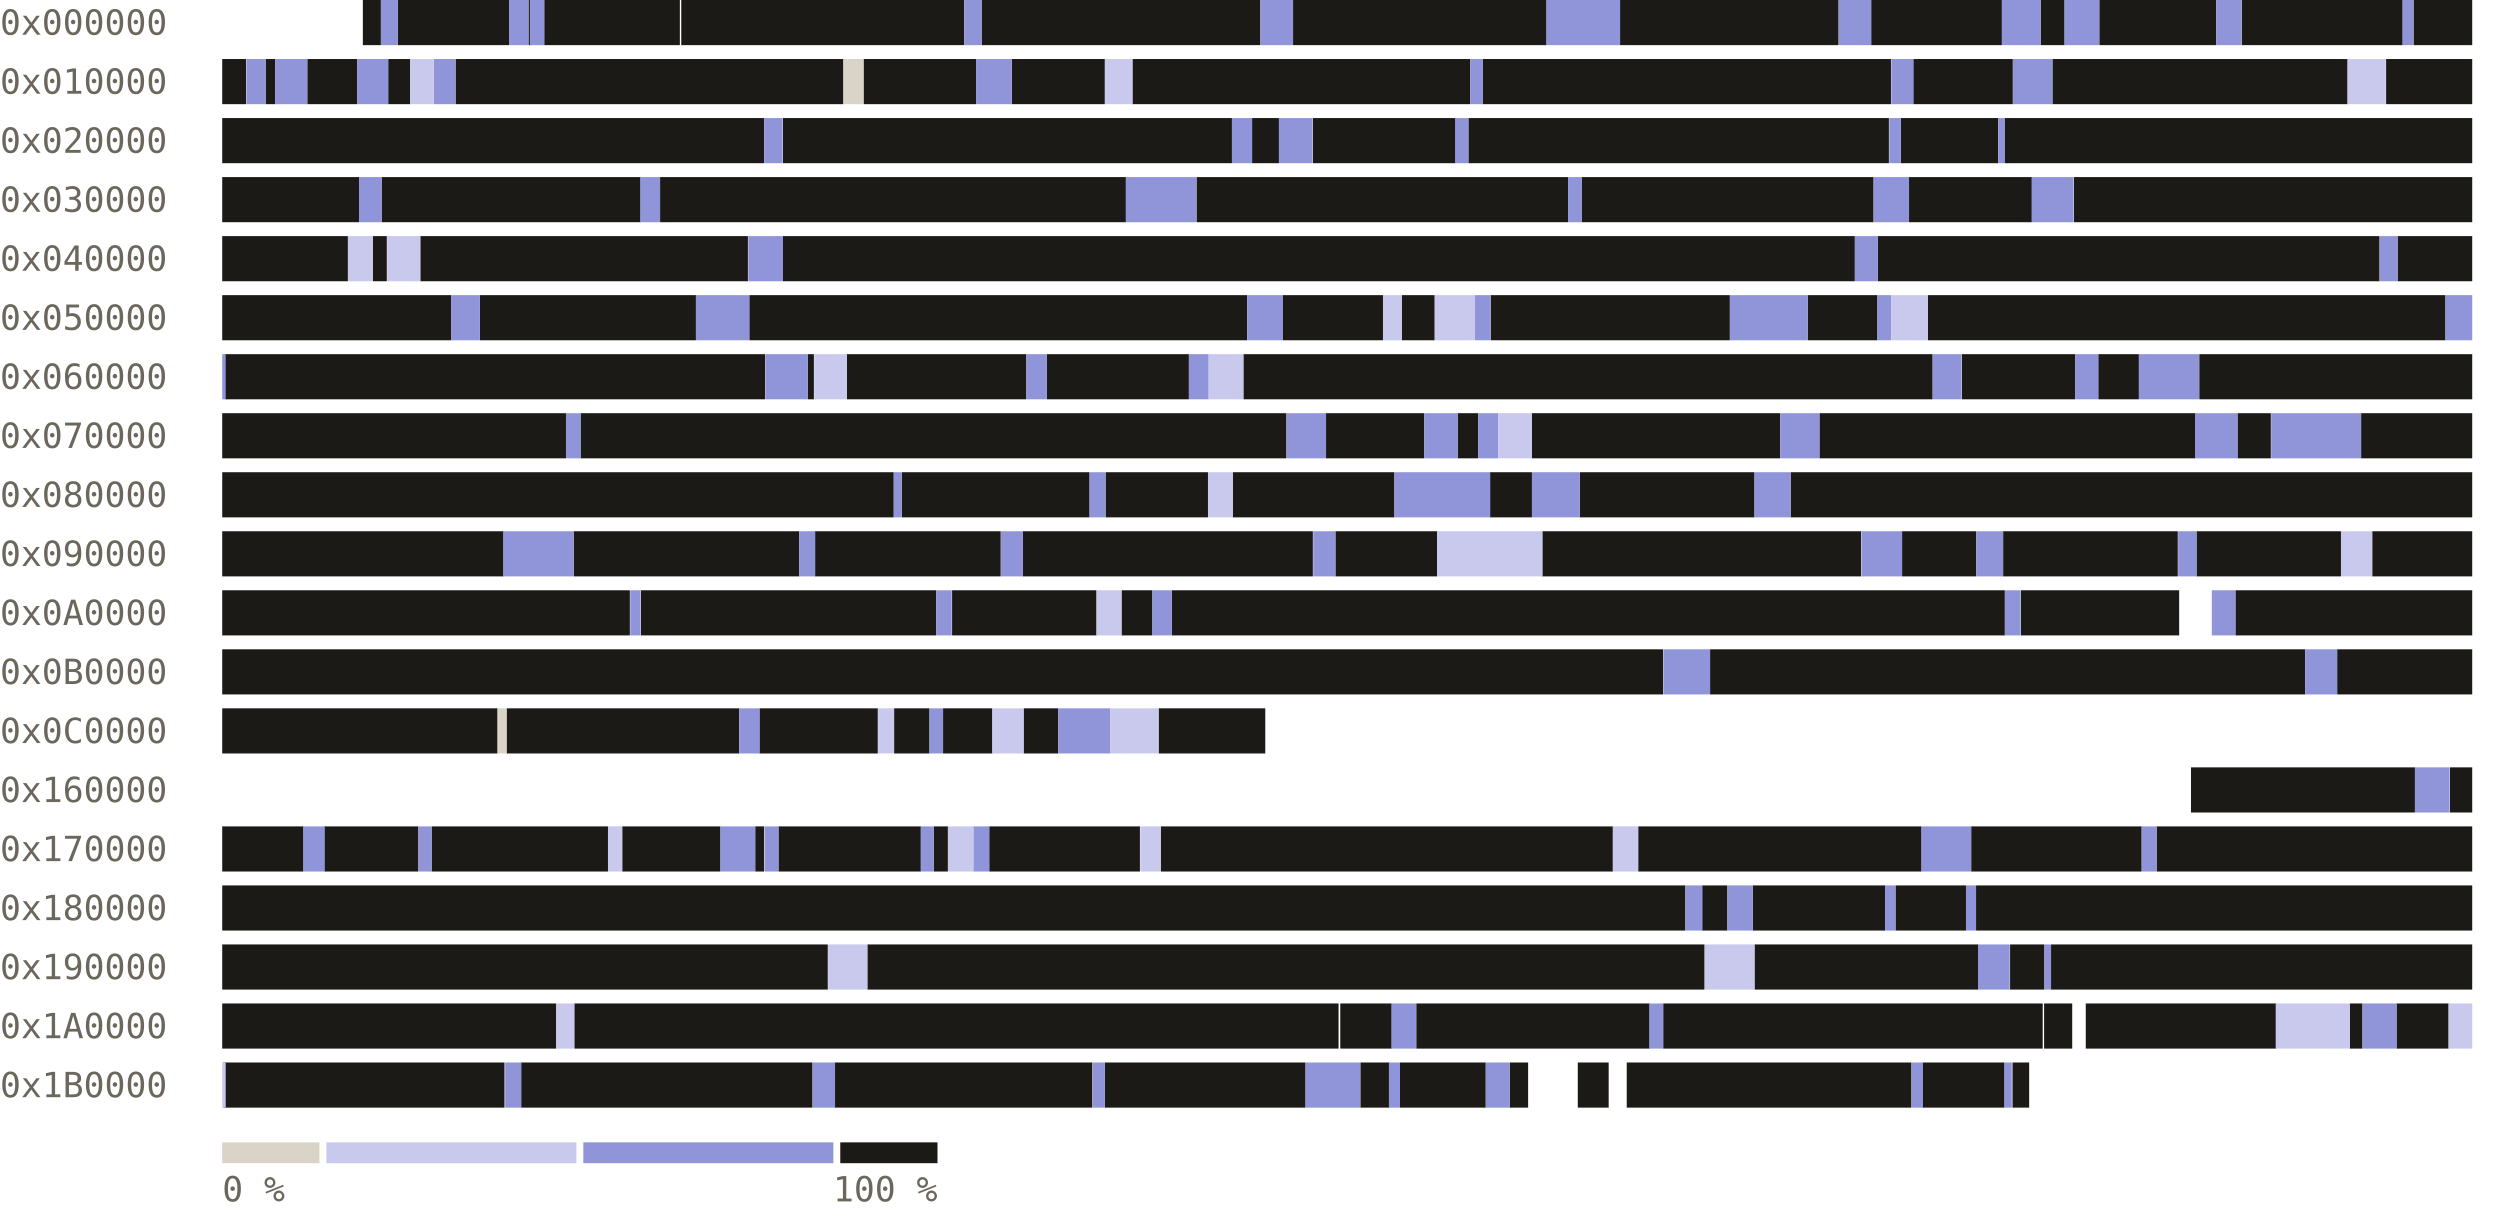
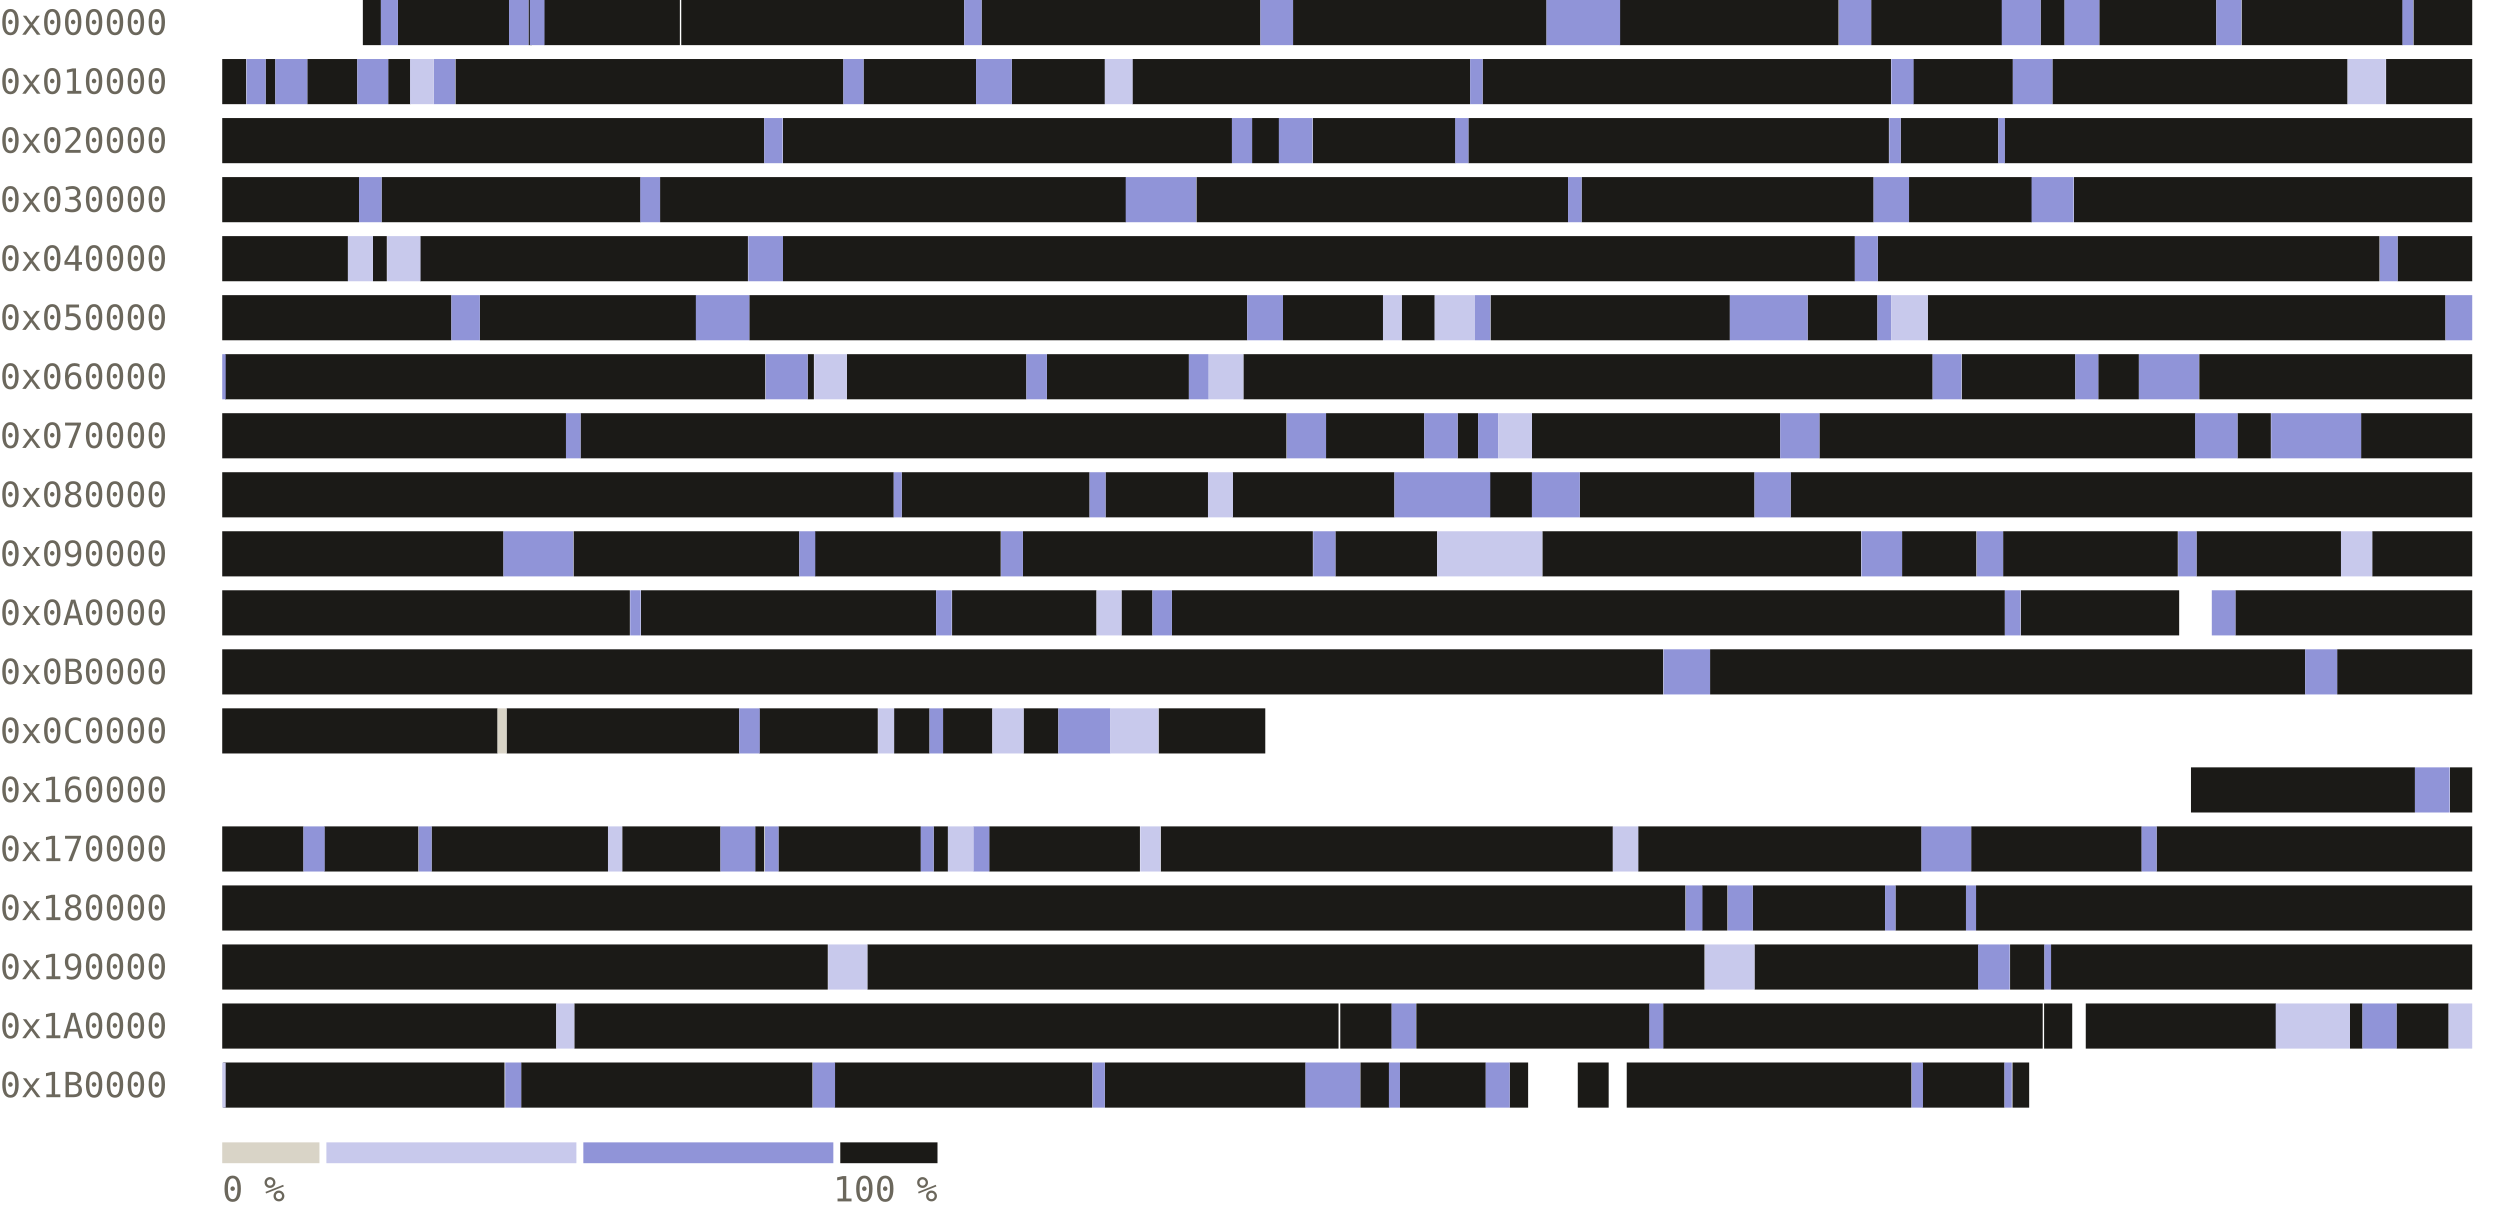
<svg xmlns="http://www.w3.org/2000/svg" viewBox="0 0 720 350" width="720" height="350">
  <style>text{font:10px monospace;fill:#6b675c}.q0{fill:#d9d4c7}.q1{fill:#e3e2f2}.q2{fill:#d6d6ef}.q3{fill:#c8c9ec}.q4{fill:#babce8}.q5{fill:#acafe4}.q6{fill:#9ea2df}.q7{fill:#9094d8}.q8{fill:#8186cf}.q9{fill:#7277c4}.q10{fill:#1b1a17}@media (prefers-color-scheme:dark){text{fill:#a8a293}.q0{fill:#4a463d}.q1{fill:#35375a}.q2{fill:#3c3f66}.q3{fill:#444772}.q4{fill:#4d517f}.q5{fill:#575b8c}.q6{fill:#62669a}.q7{fill:#6e72a8}.q8{fill:#7b7fb6}.q9{fill:#888cc4}.q10{fill:#d6d0bd}}</style>
  <text x="0" y="10">0x000000</text>
  <text x="0" y="27">0x010000</text>
  <text x="0" y="44">0x020000</text>
  <text x="0" y="61">0x030000</text>
  <text x="0" y="78">0x040000</text>
  <text x="0" y="95">0x050000</text>
  <text x="0" y="112">0x060000</text>
  <text x="0" y="129">0x070000</text>
  <text x="0" y="146">0x080000</text>
  <text x="0" y="163">0x090000</text>
  <text x="0" y="180">0x0A0000</text>
  <text x="0" y="197">0x0B0000</text>
  <text x="0" y="214">0x0C0000</text>
  <text x="0" y="231">0x160000</text>
  <text x="0" y="248">0x170000</text>
  <text x="0" y="265">0x180000</text>
  <text x="0" y="282">0x190000</text>
  <text x="0" y="299">0x1A0000</text>
  <text x="0" y="316">0x1B0000</text>
  <path class="q10" d="M104.5 0h5.2v13h-5.2zM114.6 0h32v13h-32zM152.2 0h1v13h-1zM156.7 0h39.1v13h-39.1zM196.2 0h81.5v13h-81.5zM282.7 0h80.3v13h-80.3zM372.4 0h73v13h-73zM466.5 0h63v13h-63zM538.9 0h37.7v13h-37.7zM587.7 0h6.9v13h-6.9zM604.6 0h33.7v13h-33.7zM645.6 0h46.4v13h-46.4zM695.1 0h16.9v13h-16.9zM64 17h6.9v13h-6.9zM76.5 17h2.8v13h-2.8zM88.5 17h14.4v13h-14.4zM111.8 17h6.4v13h-6.4zM131.2 17h111.7v13h-111.7zM248.7 17h32.4v13h-32.4zM291.4 17h26.8v13h-26.8zM326.1 17h97.3v13h-97.3zM427 17h117.6v13h-117.6zM551 17h28.7v13h-28.7zM591.1 17h85v13h-85zM687.2 17h24.8v13h-24.8zM64 34h156.1v13h-156.1zM225.5 34h129.3v13h-129.3zM360.6 34h7.8v13h-7.8zM378.1 34h41.1v13h-41.1zM422.9 34h121.1v13h-121.1zM547.4 34h28.1v13h-28.1zM577.3 34h134.7v13h-134.7zM64 51h39.4v13h-39.4zM109.9 51h74.6v13h-74.6zM190.1 51h134.2v13h-134.2zM344.6 51h107v13h-107zM455.5 51h84.1v13h-84.1zM549.8 51h35.4v13h-35.4zM597.3 51h114.7v13h-114.7zM64 68h36.2v13h-36.2zM107.4 68h4v13h-4zM121 68h94.4v13h-94.4zM225.5 68h308.7v13h-308.7zM540.8 68h144.5v13h-144.5zM690.5 68h21.5v13h-21.5zM64 85h66v13h-66zM138.2 85h62.3v13h-62.3zM215.8 85h143.4v13h-143.4zM369.5 85h28.8v13h-28.8zM403.7 85h9.5v13h-9.5zM429.3 85h68.9v13h-68.9zM520.6 85h20.1v13h-20.1zM555.2 85h149.1v13h-149.1zM64.8 102h155.6v13h-155.6zM232.6 102h1.8v13h-1.8zM243.9 102h51.7v13h-51.7zM301.5 102h40.9v13h-40.9zM358.1 102h198.5v13h-198.5zM565 102h32.7v13h-32.7zM604.3 102h11.7v13h-11.7zM633.4 102h78.6v13h-78.6zM64 119h99v13h-99zM167.2 119h203.3v13h-203.3zM381.9 119h28.3v13h-28.3zM419.8 119h5.9v13h-5.9zM441.2 119h71.5v13h-71.5zM524 119h108.3v13h-108.3zM644.4 119h9.6v13h-9.6zM680 119h32v13h-32zM64 136h193.4v13h-193.4zM259.7 136h54.1v13h-54.1zM318.4 136h29.5v13h-29.5zM355 136h46.6v13h-46.6zM429.1 136h12.1v13h-12.1zM455 136h50.3v13h-50.3zM515.7 136h196.3v13h-196.3zM64 153h81v13h-81zM165.2 153h65v13h-65zM234.7 153h53.5v13h-53.5zM294.6 153h83.5v13h-83.5zM384.6 153h29.3v13h-29.3zM444.2 153h91.8v13h-91.8zM547.8 153h21.4v13h-21.4zM576.9 153h50.3v13h-50.3zM632.6 153h41.6v13h-41.6zM683.2 153h28.8v13h-28.8zM64 170h117.4v13h-117.4zM184.6 170h85v13h-85zM274.2 170h41.6v13h-41.6zM323 170h8.9v13h-8.9zM337.5 170h239.9v13h-239.9zM582 170h45.6v13h-45.6zM643.8 170h68.2v13h-68.2zM64 187h415v13h-415zM492.5 187h171.4v13h-171.4zM673.1 187h38.9v13h-38.9zM64 204h79.3v13h-79.3zM145.9 204h67v13h-67zM218.7 204h34.1v13h-34.1zM257.5 204h10.2v13h-10.2zM271.6 204h14.2v13h-14.2zM294.8 204h10v13h-10zM333.7 204h30.7v13h-30.7zM631 221h64.5v13h-64.5zM705.6 221h6.4v13h-6.4zM64 238h23.4v13h-23.4zM93.4 238h27.1v13h-27.1zM124.3 238h50.8v13h-50.8zM179.2 238h28.3v13h-28.3zM217.5 238h2.6v13h-2.6zM224.2 238h41v13h-41zM268.9 238h4.1v13h-4.1zM284.9 238h43.4v13h-43.4zM334.3 238h130.2v13h-130.2zM471.8 238h81.6v13h-81.6zM567.7 238h49.1v13h-49.1zM621.1 238h90.9v13h-90.9zM64 255h421.4v13h-421.4zM490.2 255h7.3v13h-7.3zM504.8 255h38.1v13h-38.1zM545.9 255h20.3v13h-20.3zM569.1 255h142.9v13h-142.9zM64 272h174.4v13h-174.4zM249.8 272h241.1v13h-241.1zM505.3 272h64.5v13h-64.5zM578.9 272h9.9v13h-9.9zM590.7 272h121.3v13h-121.3zM64 289h96.2v13h-96.2zM165.4 289h220.1v13h-220.1zM386 289h14.8v13h-14.8zM407.9 289h67.2v13h-67.2zM479 289h109.3v13h-109.3zM588.7 289h8.1v13h-8.1zM600.7 289h54.8v13h-54.8zM676.8 289h3.6v13h-3.6zM690.2 289h15v13h-15zM64.3 306h81v13h-81zM150.1 306h83.9v13h-83.9zM240.4 306h74.2v13h-74.2zM318.2 306h57.8v13h-57.8zM391.8 306h8.3v13h-8.3zM403.2 306h24.7v13h-24.7zM434.8 306h5.3v13h-5.3zM454.4 306h8.9v13h-8.9zM468.5 306h82v13h-82zM553.7 306h23.6v13h-23.6zM579.6 306h4.8v13h-4.8z" />
-   <path class="q7" d="M109.7 0h4.9v13h-4.9zM146.6 0h5.6v13h-5.6zM152.6 0h4.2v13h-4.2zM277.7 0h5v13h-5zM363 0h9.4v13h-9.4zM445.4 0h21.2v13h-21.2zM529.6 0h9.3v13h-9.3zM576.5 0h11.2v13h-11.2zM594.6 0h10v13h-10zM638.3 0h7.2v13h-7.2zM691.9 0h3.1v13h-3.1zM71 17h5.5v13h-5.5zM79.3 17h9.2v13h-9.2zM102.9 17h8.9v13h-8.9zM124.9 17h6.2v13h-6.2zM281.1 17h10.3v13h-10.3zM423.4 17h3.6v13h-3.6zM544.7 17h6.4v13h-6.4zM579.7 17h11.4v13h-11.4zM220.1 34h5.3v13h-5.3zM354.8 34h5.8v13h-5.8zM368.3 34h9.7v13h-9.7zM419.1 34h3.8v13h-3.8zM544.1 34h3.3v13h-3.3zM575.5 34h1.9v13h-1.9zM103.4 51h6.5v13h-6.5zM184.4 51h5.7v13h-5.7zM324.2 51h20.3v13h-20.3zM451.6 51h3.9v13h-3.9zM539.6 51h10.2v13h-10.2zM585.1 51h12.1v13h-12.1zM215.5 68h10v13h-10zM534.2 68h6.6v13h-6.6zM685.4 68h5.1v13h-5.1zM130 85h8.2v13h-8.2zM200.4 85h15.4v13h-15.4zM359.2 85h10.3v13h-10.3zM424.8 85h4.4v13h-4.4zM498.2 85h22.4v13h-22.4zM540.7 85h4v13h-4zM704.3 85h7.7v13h-7.7zM64 102h1v13h-1zM220.5 102h12.1v13h-12.1zM295.6 102h5.9v13h-5.9zM342.4 102h5.7v13h-5.7zM556.6 102h8.3v13h-8.3zM597.7 102h6.6v13h-6.6zM616 102h17.3v13h-17.3zM163 119h4.2v13h-4.2zM370.6 119h11.3v13h-11.3zM410.2 119h9.6v13h-9.6zM425.7 119h5.8v13h-5.8zM512.7 119h11.3v13h-11.3zM632.2 119h12.2v13h-12.2zM654.1 119h25.9v13h-25.9zM257.4 136h2.3v13h-2.3zM313.8 136h4.6v13h-4.6zM401.6 136h27.6v13h-27.6zM441.2 136h13.8v13h-13.8zM505.3 136h10.4v13h-10.4zM145 153h20.1v13h-20.1zM230.2 153h4.6v13h-4.6zM288.3 153h6.3v13h-6.3zM378.2 153h6.4v13h-6.4zM536.1 153h11.7v13h-11.7zM569.3 153h7.6v13h-7.6zM627.3 153h5.3v13h-5.3zM181.5 170h3v13h-3zM269.6 170h4.5v13h-4.5zM331.9 170h5.6v13h-5.6zM577.4 170h4.5v13h-4.5zM637 170h6.8v13h-6.8zM479.1 187h13.4v13h-13.4zM663.9 187h9.2v13h-9.2zM212.9 204h5.9v13h-5.9zM267.7 204h3.9v13h-3.9zM304.8 204h15v13h-15zM695.5 221h10v13h-10zM87.4 238h6.1v13h-6.1zM120.6 238h3.7v13h-3.7zM207.5 238h10v13h-10zM220.3 238h3.9v13h-3.9zM265.2 238h3.7v13h-3.7zM280.3 238h4.6v13h-4.6zM553.4 238h14.3v13h-14.3zM616.8 238h4.3v13h-4.3zM485.5 255h4.8v13h-4.8zM497.6 255h7.2v13h-7.2zM542.9 255h3v13h-3zM566.2 255h2.9v13h-2.9zM569.7 272h9.1v13h-9.1zM588.8 272h1.9v13h-1.9zM400.8 289h7v13h-7zM475 289h4v13h-4zM680.4 289h9.8v13h-9.8zM145.5 306h4.6v13h-4.6zM234.1 306h6.4v13h-6.4zM314.7 306h3.5v13h-3.5zM376 306h15.7v13h-15.7zM400 306h3.2v13h-3.2zM427.9 306h6.9v13h-6.9zM550.6 306h3.2v13h-3.2zM577.3 306h2.1v13h-2.1z" />
+   <path class="q7" d="M109.7 0h4.9v13h-4.9zM146.6 0h5.6v13h-5.6zM152.6 0h4.2v13h-4.2zM277.7 0h5v13h-5zM363 0h9.4v13h-9.4zM445.4 0h21.2v13h-21.2zM529.6 0h9.3v13h-9.3zM576.5 0h11.2v13h-11.2zM594.6 0h10v13h-10zM638.3 0h7.2v13h-7.2zM691.9 0h3.1v13h-3.1zM71 17h5.5v13h-5.5zM79.3 17h9.2v13h-9.2zM102.9 17h8.9v13h-8.9zM124.9 17h6.2v13h-6.2zM242.9 17h5.8v13h-5.8zM281.1 17h10.3v13h-10.3zM423.4 17h3.6v13h-3.6zM544.7 17h6.4v13h-6.4zM579.7 17h11.4v13h-11.4zM220.1 34h5.3v13h-5.3zM354.8 34h5.8v13h-5.8zM368.3 34h9.7v13h-9.7zM419.1 34h3.8v13h-3.8zM544.1 34h3.3v13h-3.3zM575.5 34h1.9v13h-1.9zM103.4 51h6.5v13h-6.5zM184.4 51h5.7v13h-5.7zM324.2 51h20.3v13h-20.3zM451.6 51h3.9v13h-3.9zM539.6 51h10.2v13h-10.2zM585.1 51h12.1v13h-12.1zM215.5 68h10v13h-10zM534.2 68h6.6v13h-6.6zM685.4 68h5.1v13h-5.1zM130 85h8.2v13h-8.2zM200.4 85h15.4v13h-15.4zM359.2 85h10.3v13h-10.3zM424.8 85h4.4v13h-4.4zM498.2 85h22.4v13h-22.4zM540.7 85h4v13h-4zM704.3 85h7.7v13h-7.7zM64 102h1v13h-1zM220.5 102h12.1v13h-12.1zM295.6 102h5.9v13h-5.9zM342.4 102h5.7v13h-5.7zM556.6 102h8.3v13h-8.3zM597.7 102h6.6v13h-6.6zM616 102h17.3v13h-17.3zM163 119h4.2v13h-4.2zM370.6 119h11.3v13h-11.3zM410.2 119h9.6v13h-9.6zM425.7 119h5.8v13h-5.8zM512.7 119h11.3v13h-11.3zM632.2 119h12.2v13h-12.2zM654.1 119h25.9v13h-25.9zM257.4 136h2.3v13h-2.3zM313.8 136h4.6v13h-4.6zM401.6 136h27.6v13h-27.6zM441.2 136h13.8v13h-13.8zM505.3 136h10.4v13h-10.4zM145 153h20.1v13h-20.1zM230.2 153h4.6v13h-4.6zM288.3 153h6.3v13h-6.3zM378.2 153h6.4v13h-6.4zM536.1 153h11.7v13h-11.7zM569.3 153h7.6v13h-7.6zM627.3 153h5.3v13h-5.3zM181.5 170h3v13h-3zM269.6 170h4.5v13h-4.5zM331.9 170h5.6v13h-5.6zM577.4 170h4.5v13h-4.5zM637 170h6.8v13h-6.8zM479.1 187h13.4v13h-13.4zM663.9 187h9.2v13h-9.2zM212.9 204h5.9v13h-5.9zM267.7 204h3.9v13h-3.9zM304.8 204h15v13h-15zM695.5 221h10v13h-10zM87.4 238h6.1v13h-6.1zM120.6 238h3.7v13h-3.7zM207.5 238h10v13h-10zM220.3 238h3.9v13h-3.9zM265.2 238h3.7v13h-3.7zM280.3 238h4.6v13h-4.6zM553.4 238h14.3v13h-14.3zM616.8 238h4.3v13h-4.3zM485.5 255h4.8v13h-4.8zM497.6 255h7.2v13h-7.2zM542.9 255h3v13h-3zM566.2 255h2.9v13h-2.9zM569.7 272h9.1v13h-9.1zM588.8 272h1.9v13h-1.9zM400.8 289h7v13h-7zM475 289h4v13h-4zM680.4 289h9.8v13h-9.8zM145.5 306h4.6v13h-4.6zM234.1 306h6.4v13h-6.4zM314.7 306h3.5v13h-3.5zM376 306h15.7v13h-15.7zM400 306h3.2v13h-3.2zM427.9 306h6.9v13h-6.9zM550.6 306h3.2v13h-3.2zM577.3 306h2.1v13h-2.1z" />
  <path class="q3" d="M118.1 17h6.8v13h-6.8zM318.2 17h8v13h-8zM676.1 17h11v13h-11zM100.2 68h7.2v13h-7.2zM111.5 68h9.6v13h-9.6zM398.3 85h5.4v13h-5.4zM413.2 85h11.6v13h-11.6zM544.7 85h10.5v13h-10.5zM234.5 102h9.4v13h-9.4zM348.1 102h10v13h-10zM431.5 119h9.7v13h-9.7zM347.9 136h7.2v13h-7.2zM413.9 153h30.3v13h-30.3zM674.2 153h9v13h-9zM315.8 170h7.2v13h-7.2zM252.9 204h4.6v13h-4.6zM285.8 204h9v13h-9zM319.8 204h13.8v13h-13.8zM175.1 238h4.1v13h-4.1zM273 238h7.4v13h-7.4zM328.4 238h5.8v13h-5.8zM464.5 238h7.3v13h-7.3zM238.5 272h11.3v13h-11.3zM491 272h14.3v13h-14.3zM160.2 289h5.2v13h-5.2zM655.4 289h21.4v13h-21.4zM705.2 289h6.8v13h-6.8zM64 306h1v13h-1z" />
-   <path class="q0" d="M242.9 17h5.8v13h-5.8zM143.3 204h2.6v13h-2.6z" />
+   <path class="q0" d="M143.3 204h2.6v13h-2.6z" />
  <rect class="q0" x="64" y="329" width="28" height="6" />
  <rect class="q3" x="94" y="329" width="72" height="6" />
  <rect class="q7" x="168" y="329" width="72" height="6" />
  <rect class="q10" x="242" y="329" width="28" height="6" />
  <text x="64" y="346">0 %</text>
  <text x="270" y="346" text-anchor="end">100 %</text>
</svg>
